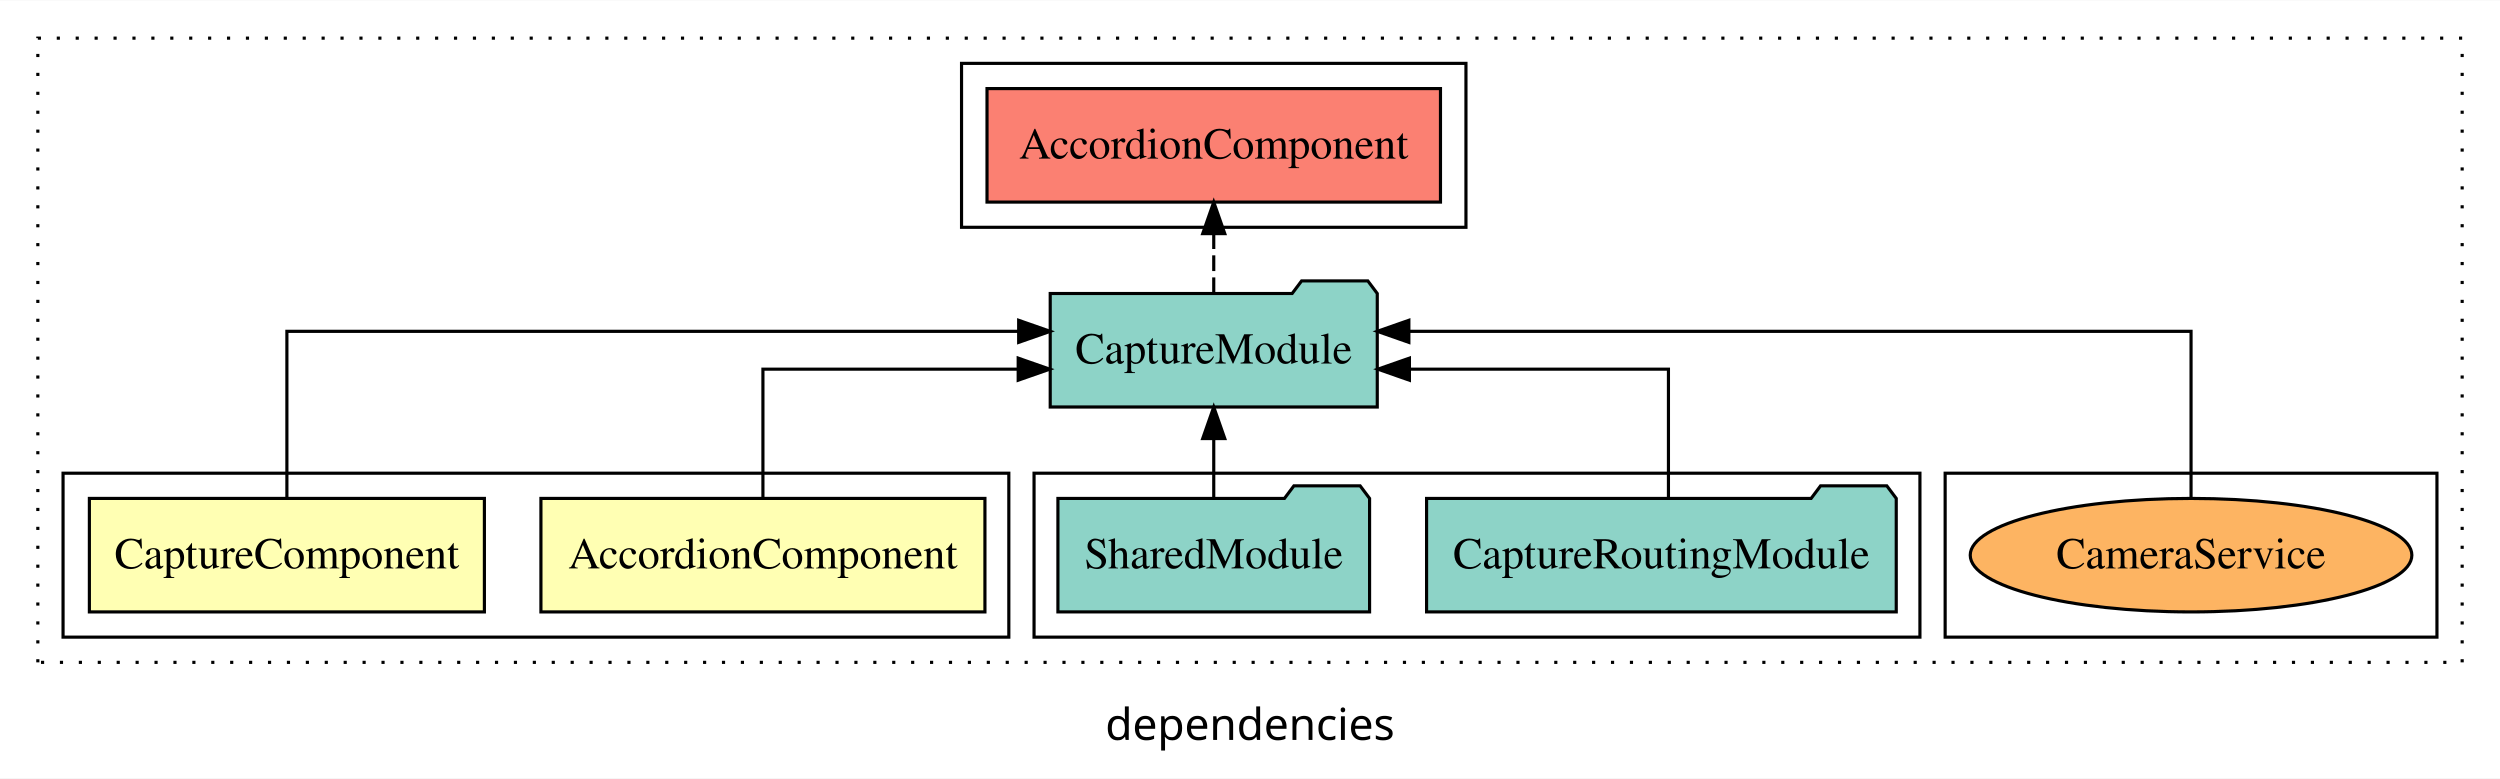
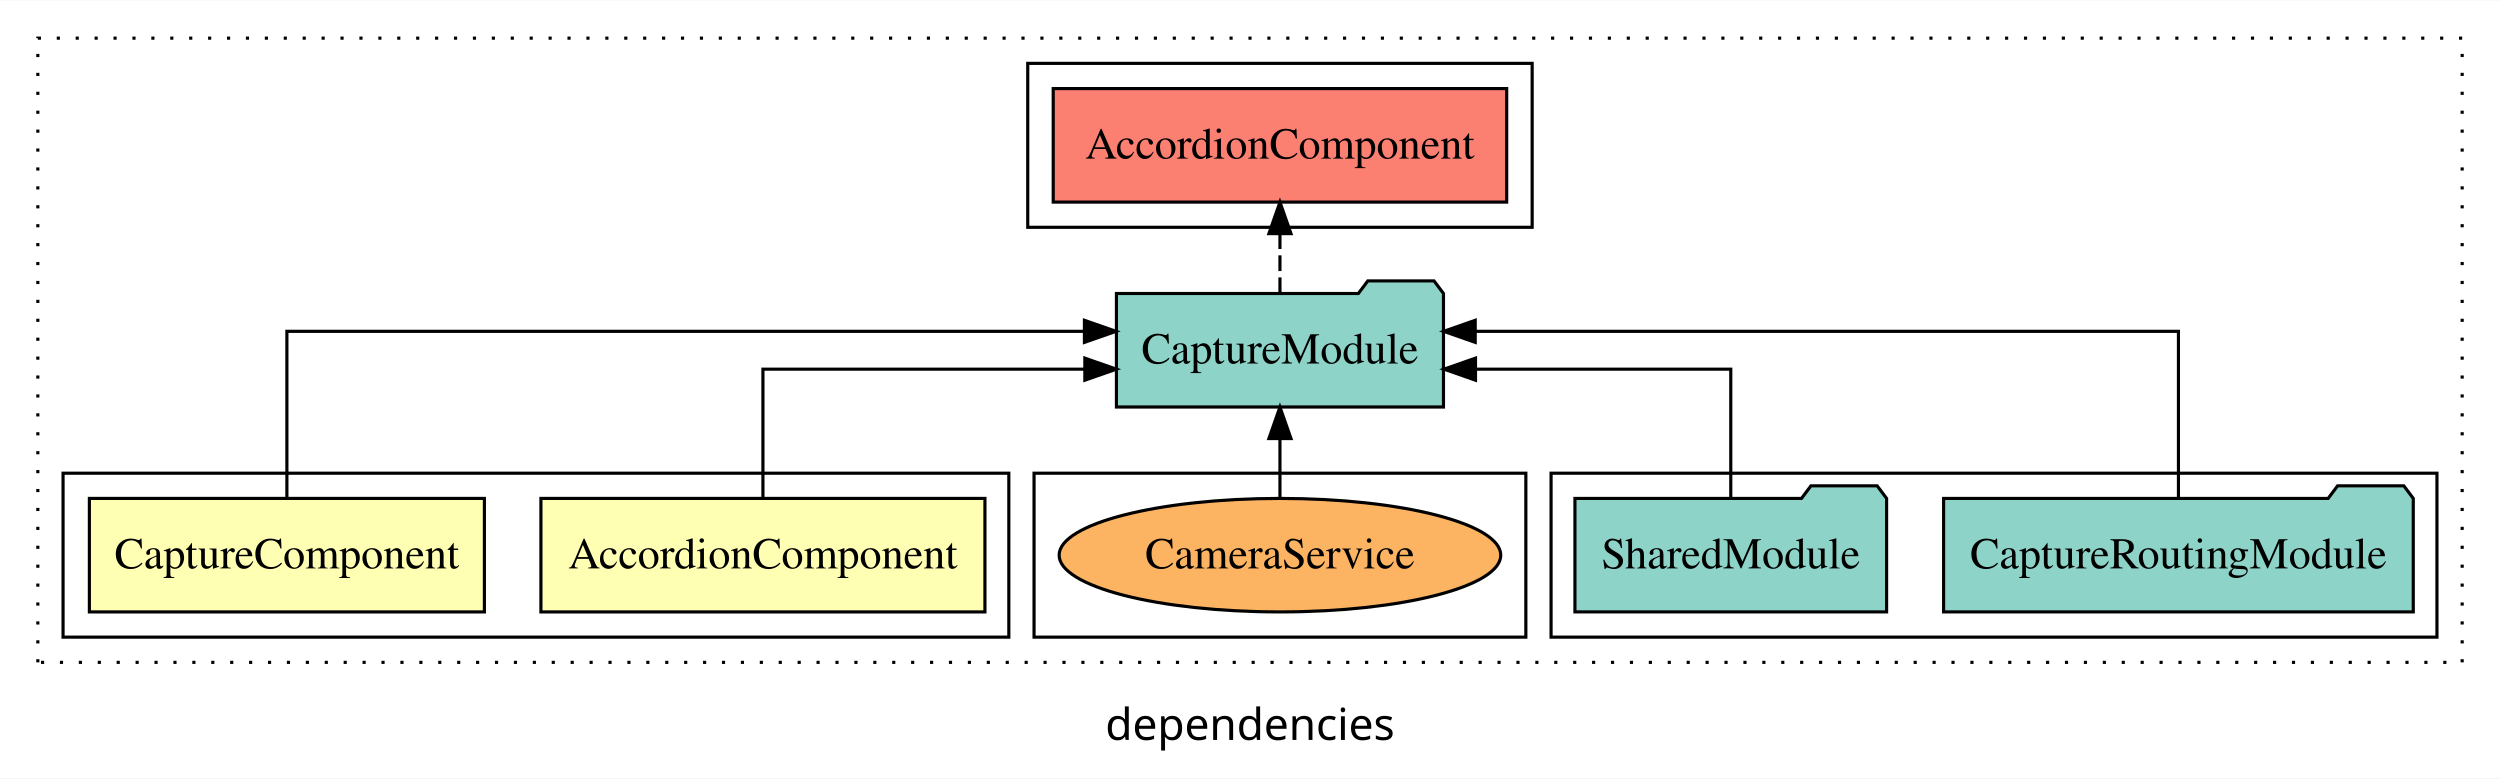
<svg xmlns="http://www.w3.org/2000/svg" width="793pt" height="247pt" viewBox="0.00 0.00 793.00 246.80">
  <g id="graph0" class="graph" transform="scale(1 1) rotate(0) translate(4 242.8)">
    <polygon fill="white" stroke="transparent" points="-4,4 -4,-242.8 789,-242.8 789,4 -4,4" />
    <text text-anchor="middle" x="392.5" y="-8.2" font-family="sans-serif" font-size="14.00">dependencies</text>
    <g id="clust1" class="cluster">
      <polygon fill="none" stroke="black" stroke-dasharray="1,5" points="8,-32.8 8,-230.8 777,-230.8 777,-32.8 8,-32.8" />
    </g>
-     <g id="clust8" class="cluster">
-       <polygon fill="none" stroke="black" points="613,-40.8 613,-92.8 769,-92.8 769,-40.8 613,-40.8" />
-     </g>
    <g id="clust6" class="cluster">
-       <polygon fill="none" stroke="black" points="301,-170.8 301,-222.8 461,-222.8 461,-170.8 301,-170.8" />
+       <polygon fill="none" stroke="black" points="322,-170.8 322,-222.8 482,-222.8 482,-170.8 322,-170.8" />
    </g>
    <g id="clust5" class="cluster">
-       <polygon fill="none" stroke="black" points="324,-40.8 324,-92.8 605,-92.8 605,-40.8 324,-40.8" />
+       <polygon fill="none" stroke="black" points="488,-40.8 488,-92.8 769,-92.8 769,-40.8 488,-40.8" />
+     </g>
+     <g id="clust8" class="cluster">
+       <polygon fill="none" stroke="black" points="324,-40.8 324,-92.8 480,-92.8 480,-40.8 324,-40.8" />
    </g>
    <g id="clust2" class="cluster">
      <polygon fill="none" stroke="black" points="16,-40.8 16,-92.8 316,-92.8 316,-40.8 16,-40.8" />
    </g>
    <g id="node1" class="node">
      <polygon fill="#ffffb3" stroke="black" points="308.42,-84.8 167.58,-84.8 167.58,-48.8 308.42,-48.8 308.42,-84.8" />
      <text text-anchor="middle" x="238" y="-62.6" font-family="Times,serif" font-size="14.00">AccordionComponent</text>
    </g>
    <g id="node3" class="node">
-       <polygon fill="#8dd3c7" stroke="black" points="432.87,-149.8 429.87,-153.8 408.87,-153.8 405.87,-149.8 329.13,-149.8 329.13,-113.8 432.87,-113.8 432.87,-149.8" />
-       <text text-anchor="middle" x="381" y="-127.6" font-family="Times,serif" font-size="14.00">CaptureModule</text>
+       <polygon fill="#8dd3c7" stroke="black" points="453.87,-149.8 450.87,-153.8 429.87,-153.8 426.87,-149.8 350.13,-149.8 350.13,-113.8 453.87,-113.8 453.87,-149.8" />
+       <text text-anchor="middle" x="402" y="-127.6" font-family="Times,serif" font-size="14.00">CaptureModule</text>
    </g>
    <g id="edge1" class="edge">
-       <path fill="none" stroke="black" d="M238,-84.82C238,-102.17 238,-125.8 238,-125.8 238,-125.8 318.97,-125.8 318.97,-125.8" />
-       <polygon fill="black" stroke="black" points="318.97,-129.3 328.97,-125.8 318.97,-122.3 318.97,-129.3" />
+       <path fill="none" stroke="black" d="M238,-84.82C238,-102.17 238,-125.8 238,-125.8 238,-125.8 340.11,-125.8 340.11,-125.8" />
+       <polygon fill="black" stroke="black" points="340.11,-129.3 350.11,-125.8 340.11,-122.3 340.11,-129.3" />
    </g>
    <g id="node2" class="node">
      <polygon fill="#ffffb3" stroke="black" points="149.65,-84.8 24.35,-84.8 24.35,-48.8 149.65,-48.8 149.65,-84.8" />
      <text text-anchor="middle" x="87" y="-62.6" font-family="Times,serif" font-size="14.00">CaptureComponent</text>
    </g>
    <g id="edge2" class="edge">
-       <path fill="none" stroke="black" d="M87,-85.08C87,-106.12 87,-137.8 87,-137.8 87,-137.8 319.12,-137.8 319.12,-137.8" />
-       <polygon fill="black" stroke="black" points="319.12,-141.3 329.12,-137.8 319.12,-134.3 319.12,-141.3" />
+       <path fill="none" stroke="black" d="M87,-85.08C87,-106.12 87,-137.8 87,-137.8 87,-137.8 339.98,-137.8 339.98,-137.8" />
+       <polygon fill="black" stroke="black" points="339.98,-141.3 349.98,-137.8 339.98,-134.3 339.98,-141.3" />
    </g>
    <g id="node6" class="node">
-       <polygon fill="#fb8072" stroke="black" points="452.92,-214.8 309.08,-214.8 309.08,-178.8 452.92,-178.8 452.92,-214.8" />
-       <text text-anchor="middle" x="381" y="-192.6" font-family="Times,serif" font-size="14.00">AccordionComponent </text>
+       <polygon fill="#fb8072" stroke="black" points="473.92,-214.8 330.08,-214.8 330.08,-178.8 473.92,-178.8 473.92,-214.8" />
+       <text text-anchor="middle" x="402" y="-192.6" font-family="Times,serif" font-size="14.00">AccordionComponent </text>
    </g>
    <g id="edge5" class="edge">
-       <path fill="none" stroke="black" stroke-dasharray="5,2" d="M381,-149.91C381,-149.91 381,-168.79 381,-168.79" />
-       <polygon fill="black" stroke="black" points="377.5,-168.79 381,-178.79 384.5,-168.79 377.5,-168.79" />
+       <path fill="none" stroke="black" stroke-dasharray="5,2" d="M402,-149.91C402,-149.91 402,-168.79 402,-168.79" />
+       <polygon fill="black" stroke="black" points="398.5,-168.79 402,-178.79 405.5,-168.79 398.5,-168.79" />
    </g>
    <g id="node4" class="node">
-       <polygon fill="#8dd3c7" stroke="black" points="597.49,-84.8 594.49,-88.8 573.49,-88.8 570.49,-84.8 448.51,-84.8 448.51,-48.8 597.49,-48.8 597.49,-84.8" />
-       <text text-anchor="middle" x="523" y="-62.6" font-family="Times,serif" font-size="14.00">CaptureRoutingModule</text>
+       <polygon fill="#8dd3c7" stroke="black" points="761.49,-84.8 758.49,-88.8 737.49,-88.8 734.49,-84.8 612.51,-84.8 612.51,-48.8 761.49,-48.8 761.49,-84.8" />
+       <text text-anchor="middle" x="687" y="-62.6" font-family="Times,serif" font-size="14.00">CaptureRoutingModule</text>
    </g>
    <g id="edge3" class="edge">
-       <path fill="none" stroke="black" d="M525.23,-84.82C525.23,-102.17 525.23,-125.8 525.23,-125.8 525.23,-125.8 443.07,-125.8 443.07,-125.8" />
-       <polygon fill="black" stroke="black" points="443.07,-122.3 433.07,-125.8 443.07,-129.3 443.07,-122.3" />
+       <path fill="none" stroke="black" d="M687,-85.08C687,-106.12 687,-137.8 687,-137.8 687,-137.8 463.94,-137.8 463.94,-137.8" />
+       <polygon fill="black" stroke="black" points="463.94,-134.3 453.94,-137.8 463.94,-141.3 463.94,-134.3" />
    </g>
    <g id="node5" class="node">
-       <polygon fill="#8dd3c7" stroke="black" points="430.43,-84.8 427.43,-88.8 406.43,-88.8 403.43,-84.8 331.57,-84.8 331.57,-48.8 430.43,-48.8 430.43,-84.8" />
-       <text text-anchor="middle" x="381" y="-62.6" font-family="Times,serif" font-size="14.00">SharedModule</text>
+       <polygon fill="#8dd3c7" stroke="black" points="594.43,-84.8 591.43,-88.8 570.43,-88.8 567.43,-84.8 495.57,-84.8 495.57,-48.8 594.43,-48.8 594.43,-84.8" />
+       <text text-anchor="middle" x="545" y="-62.6" font-family="Times,serif" font-size="14.00">SharedModule</text>
    </g>
    <g id="edge4" class="edge">
-       <path fill="none" stroke="black" d="M381,-84.91C381,-84.91 381,-103.79 381,-103.79" />
-       <polygon fill="black" stroke="black" points="377.5,-103.79 381,-113.79 384.5,-103.79 377.5,-103.79" />
+       <path fill="none" stroke="black" d="M545,-84.82C545,-102.17 545,-125.8 545,-125.8 545,-125.8 464.03,-125.8 464.03,-125.8" />
+       <polygon fill="black" stroke="black" points="464.03,-122.3 454.03,-125.8 464.03,-129.3 464.03,-122.3" />
    </g>
    <g id="node7" class="node">
-       <ellipse fill="#fdb462" stroke="black" cx="691" cy="-66.8" rx="70.04" ry="18" />
-       <text text-anchor="middle" x="691" y="-62.6" font-family="Times,serif" font-size="14.00">CameraService</text>
+       <ellipse fill="#fdb462" stroke="black" cx="402" cy="-66.8" rx="70.04" ry="18" />
+       <text text-anchor="middle" x="402" y="-62.6" font-family="Times,serif" font-size="14.00">CameraService</text>
    </g>
    <g id="edge6" class="edge">
-       <path fill="none" stroke="black" d="M691,-85.08C691,-106.12 691,-137.8 691,-137.8 691,-137.8 442.89,-137.8 442.89,-137.8" />
-       <polygon fill="black" stroke="black" points="442.89,-134.3 432.89,-137.8 442.89,-141.3 442.89,-134.3" />
+       <path fill="none" stroke="black" d="M402,-84.91C402,-84.91 402,-103.79 402,-103.79" />
+       <polygon fill="black" stroke="black" points="398.5,-103.79 402,-113.79 405.5,-103.79 398.5,-103.79" />
    </g>
  </g>
</svg>
